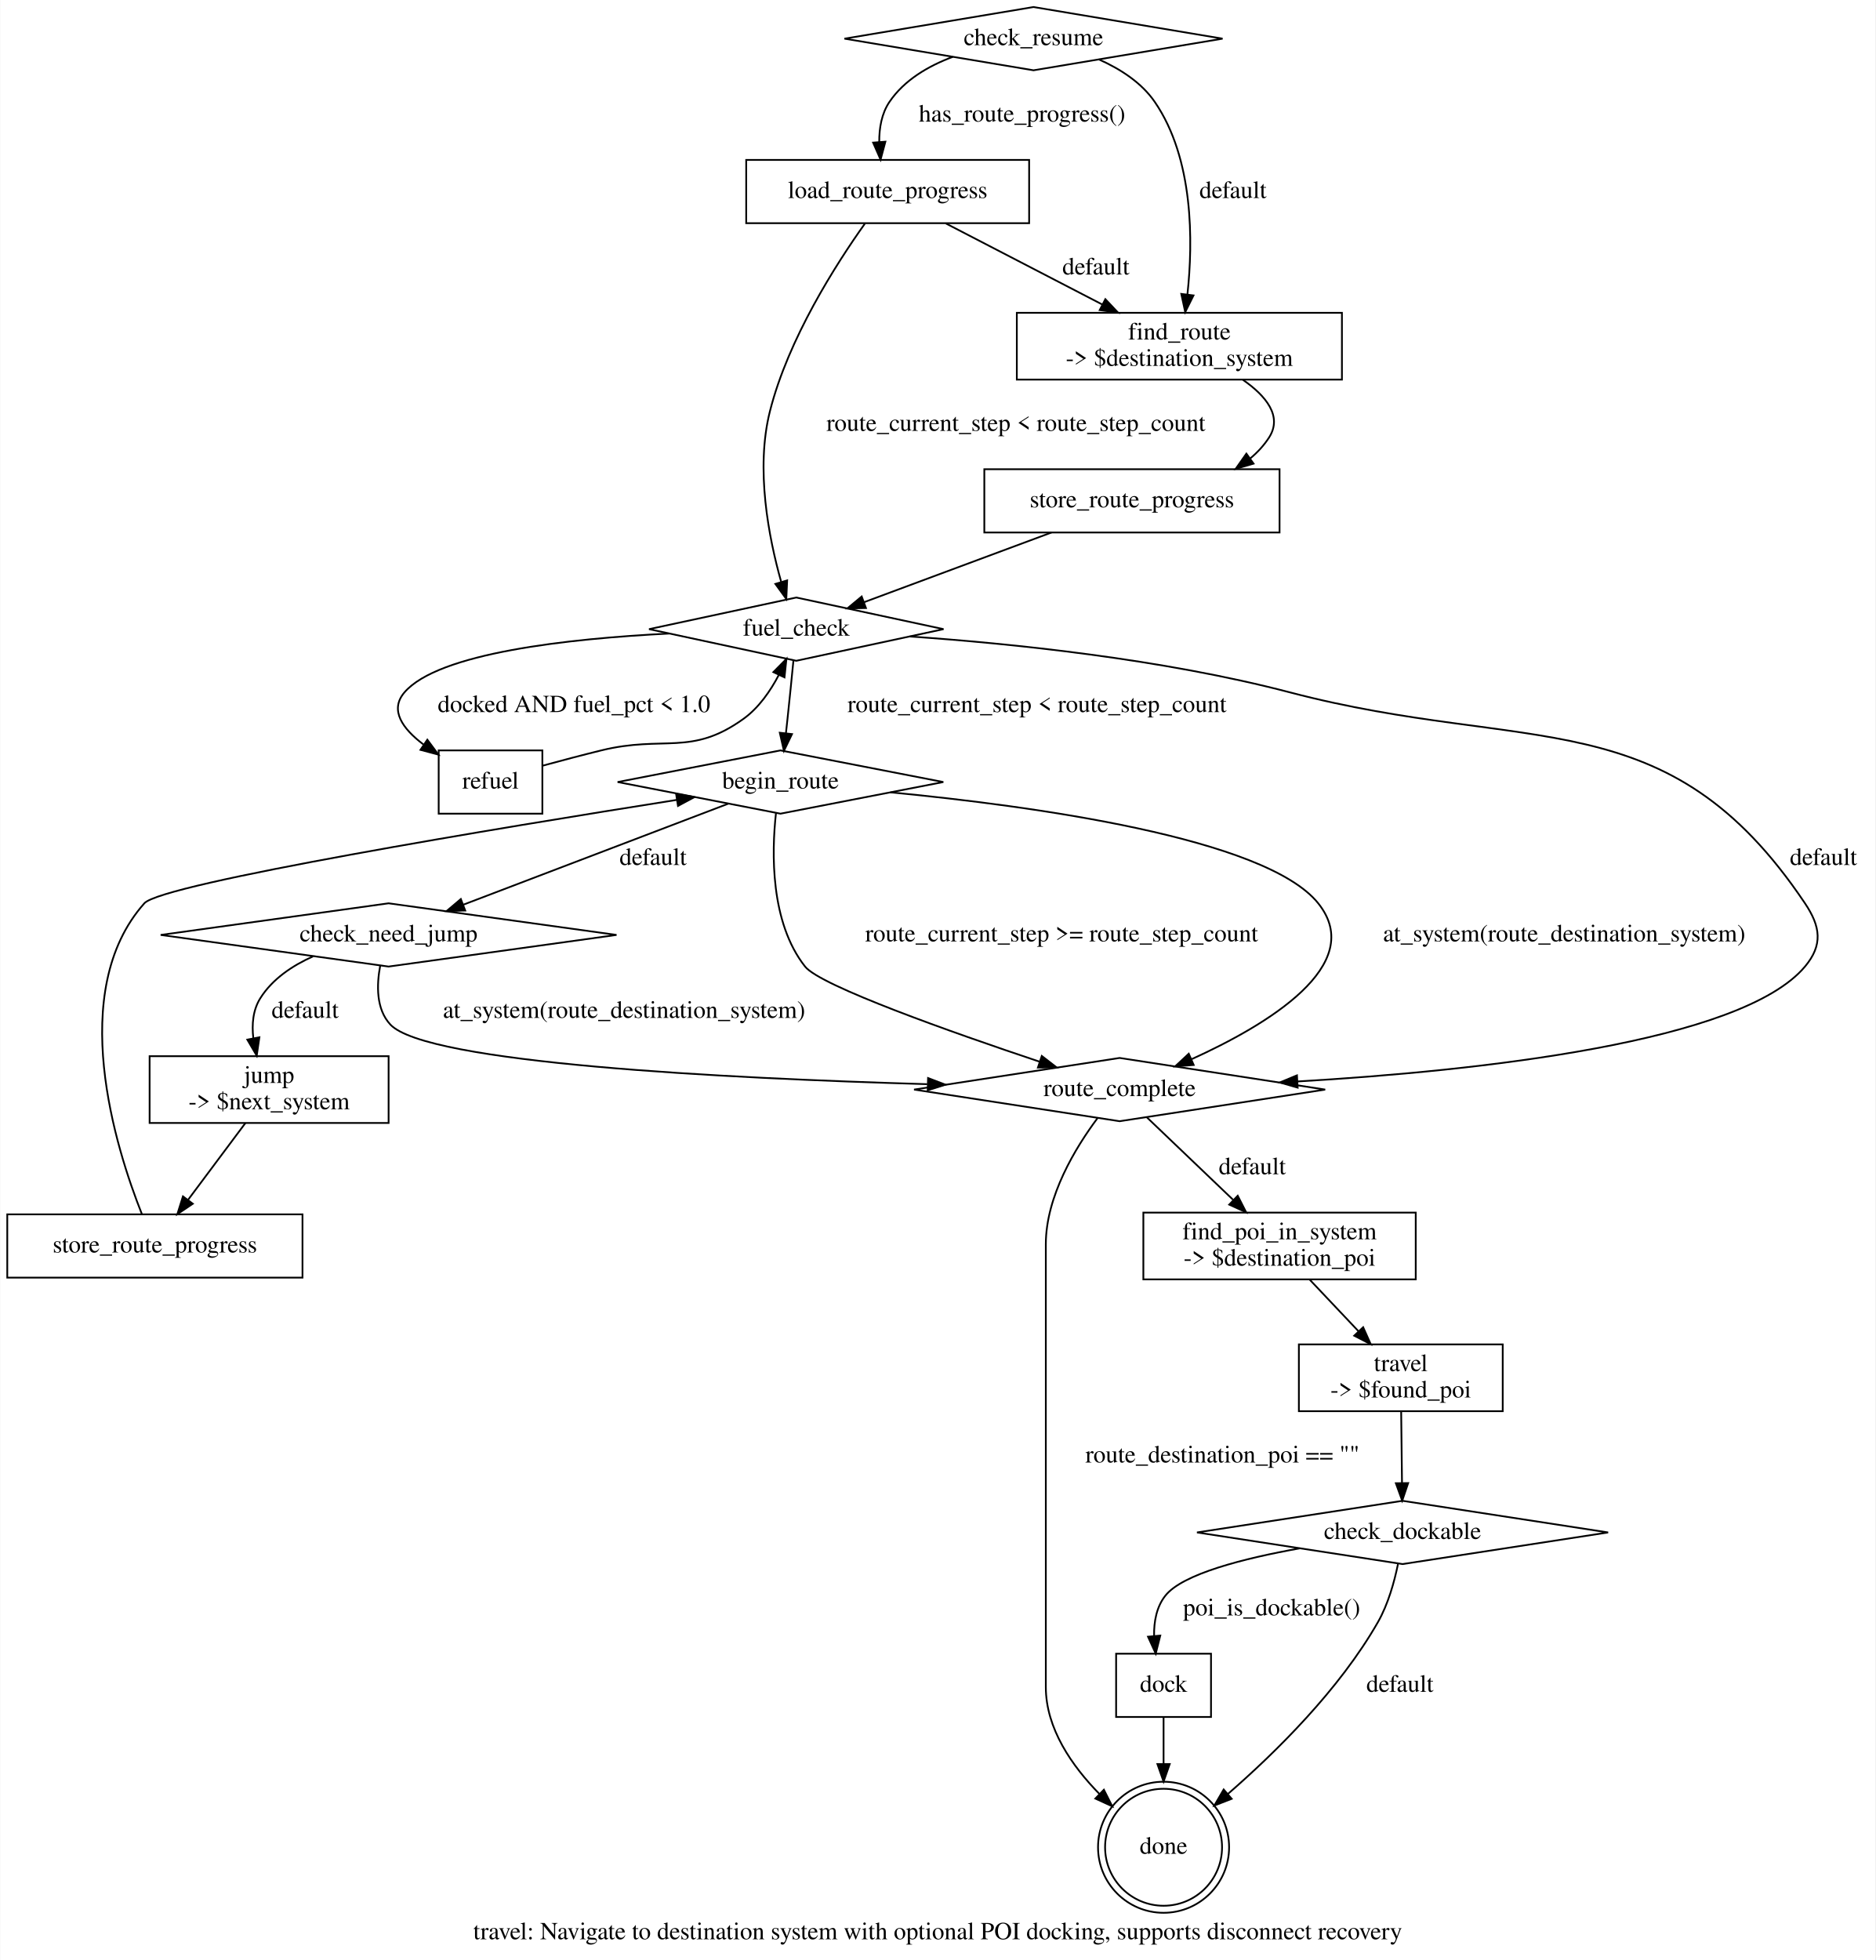
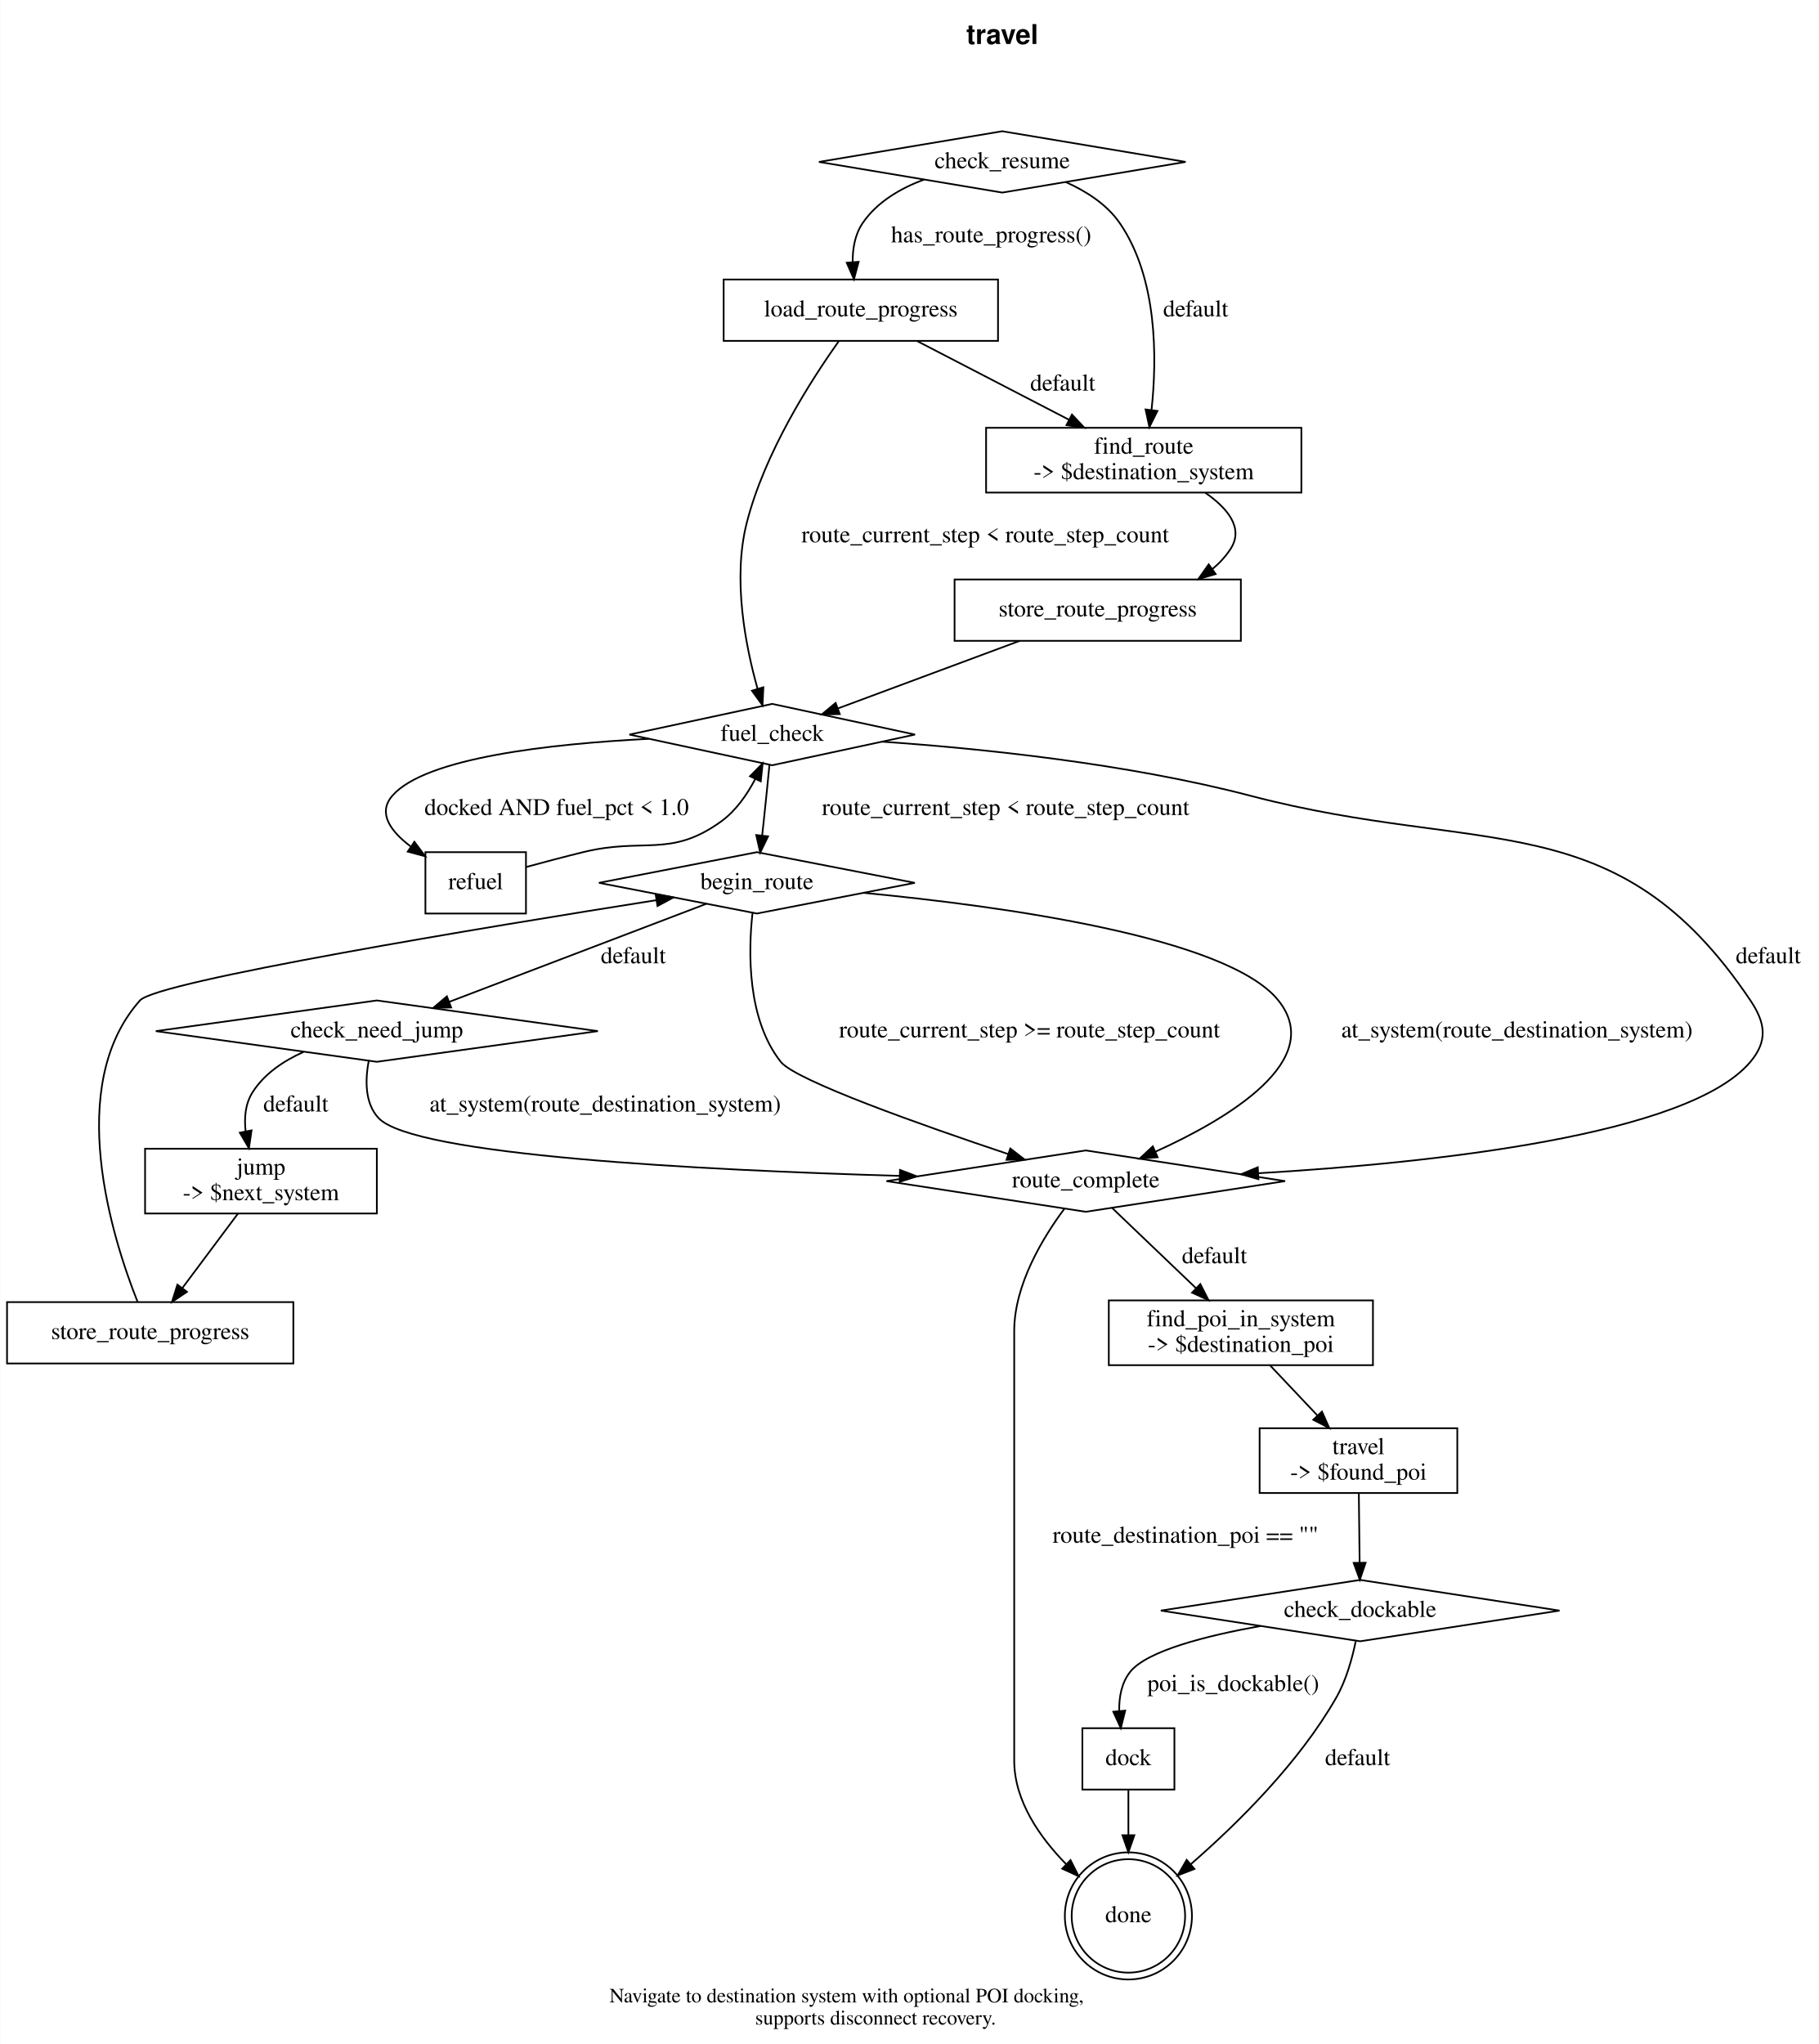
- <svg xmlns="http://www.w3.org/2000/svg" width="1067pt" height="1115pt" viewBox="0.00 0.00 1067.00 1115.29">
-   <g id="graph0" class="graph" transform="scale(1 1) rotate(0) translate(4 1111.29)">
-     <polygon fill="white" stroke="transparent" points="-4,4 -4,-1111.29 1063,-1111.29 1063,4 -4,4" />
-     <text text-anchor="middle" x="529.5" y="-7.8" font-family="Times,serif" font-size="14.00">travel: Navigate to destination system with optional POI docking, supports disconnect recovery</text>
+ <svg xmlns="http://www.w3.org/2000/svg" width="1067pt" height="1199pt" viewBox="0.00 0.00 1067.00 1199.29">
+   <g id="graph0" class="graph" transform="scale(1 1) rotate(0) translate(4 1195.29)">
+     <polygon fill="white" stroke="transparent" points="-4,4 -4,-1195.29 1063,-1195.29 1063,4 -4,4" />
+     <text text-anchor="start" x="353.5" y="-20.4" font-family="Times,serif" font-size="12.00">Navigate to destination system with optional POI docking,</text>
+     <text text-anchor="start" x="439" y="-7.4" font-family="Times,serif" font-size="12.00">supports disconnect recovery.</text>
    <g id="node1" class="node">
-       <polygon fill="none" stroke="black" points="584,-1107.29 476.42,-1089.29 584,-1071.29 691.58,-1089.29 584,-1107.29" />
-       <text text-anchor="middle" x="584" y="-1085.59" font-family="Times,serif" font-size="14.00">check_resume</text>
+       <text text-anchor="middle" x="584" y="-1169.49" font-family="Helvetica,sans-Serif" font-weight="bold" font-size="16.00">travel</text>
    </g>
    <g id="node2" class="node">
-       <polygon fill="none" stroke="black" points="581.5,-1020.29 420.5,-1020.29 420.5,-984.29 581.5,-984.29 581.5,-1020.29" />
-       <text text-anchor="middle" x="501" y="-998.59" font-family="Times,serif" font-size="14.00">load_route_progress</text>
-     </g>
-     <g id="edge1" class="edge">
-       <path fill="none" stroke="black" d="M538.12,-1078.96C524.21,-1073.78 510.4,-1065.74 502,-1053.29 497.54,-1046.69 496.15,-1038.39 496.2,-1030.47" />
-       <polygon fill="black" stroke="black" points="499.7,-1030.67 496.96,-1020.44 492.72,-1030.14 499.7,-1030.67" />
-       <text text-anchor="middle" x="577.5" y="-1042.09" font-family="Times,serif" font-size="14.00">has_route_progress()</text>
+       <polygon fill="none" stroke="black" points="584,-1118.29 476.42,-1100.29 584,-1082.29 691.58,-1100.29 584,-1118.29" />
+       <text text-anchor="middle" x="584" y="-1096.59" font-family="Times,serif" font-size="14.00">check_resume</text>
    </g>
    <g id="node3" class="node">
-       <polygon fill="none" stroke="black" points="759.5,-933.29 574.5,-933.29 574.5,-895.29 759.5,-895.29 759.5,-933.29" />
-       <text text-anchor="middle" x="667" y="-918.09" font-family="Times,serif" font-size="14.00">find_route</text>
-       <text text-anchor="middle" x="667" y="-903.09" font-family="Times,serif" font-size="14.00">-&gt; $destination_system</text>
+       <polygon fill="none" stroke="black" points="581.5,-1031.29 420.5,-1031.29 420.5,-995.29 581.5,-995.29 581.5,-1031.29" />
+       <text text-anchor="middle" x="501" y="-1009.59" font-family="Times,serif" font-size="14.00">load_route_progress</text>
    </g>
    <g id="edge2" class="edge">
-       <path fill="none" stroke="black" d="M621.18,-1077.48C633.21,-1072.13 645.4,-1064.37 653,-1053.29 675.2,-1020.93 674.81,-973.84 671.59,-943.89" />
-       <polygon fill="black" stroke="black" points="675.03,-943.18 670.32,-933.69 668.08,-944.05 675.03,-943.18" />
-       <text text-anchor="middle" x="697.5" y="-998.59" font-family="Times,serif" font-size="14.00">default</text>
+       <path fill="none" stroke="black" d="M538.12,-1089.96C524.21,-1084.78 510.4,-1076.74 502,-1064.29 497.54,-1057.69 496.15,-1049.39 496.2,-1041.47" />
+       <polygon fill="black" stroke="black" points="499.7,-1041.67 496.96,-1031.44 492.72,-1041.14 499.7,-1041.67" />
+       <text text-anchor="middle" x="577.5" y="-1053.09" font-family="Times,serif" font-size="14.00">has_route_progress()</text>
+     </g>
+     <g id="node4" class="node">
+       <polygon fill="none" stroke="black" points="759.5,-944.29 574.5,-944.29 574.5,-906.29 759.5,-906.29 759.5,-944.29" />
+       <text text-anchor="middle" x="667" y="-929.09" font-family="Times,serif" font-size="14.00">find_route</text>
+       <text text-anchor="middle" x="667" y="-914.09" font-family="Times,serif" font-size="14.00">-&gt; $destination_system</text>
+     </g>
+     <g id="edge3" class="edge">
+       <path fill="none" stroke="black" d="M621.18,-1088.48C633.21,-1083.13 645.4,-1075.37 653,-1064.29 675.2,-1031.93 674.81,-984.84 671.59,-954.89" />
+       <polygon fill="black" stroke="black" points="675.03,-954.18 670.32,-944.69 668.08,-955.05 675.03,-954.18" />
+       <text text-anchor="middle" x="697.5" y="-1009.59" font-family="Times,serif" font-size="14.00">default</text>
+     </g>
+     <g id="edge5" class="edge">
+       <path fill="none" stroke="black" d="M534.19,-995.1C559.7,-981.89 595.15,-963.52 623.01,-949.08" />
+       <polygon fill="black" stroke="black" points="624.88,-952.06 632.15,-944.35 621.66,-945.84 624.88,-952.06" />
+       <text text-anchor="middle" x="619.5" y="-966.09" font-family="Times,serif" font-size="14.00">default</text>
+     </g>
+     <g id="node6" class="node">
+       <polygon fill="none" stroke="black" points="449,-782.29 365.21,-764.29 449,-746.29 532.79,-764.29 449,-782.29" />
+       <text text-anchor="middle" x="449" y="-760.59" font-family="Times,serif" font-size="14.00">fuel_check</text>
    </g>
    <g id="edge4" class="edge">
-       <path fill="none" stroke="black" d="M534.19,-984.1C559.7,-970.89 595.15,-952.52 623.01,-938.08" />
-       <polygon fill="black" stroke="black" points="624.88,-941.06 632.15,-933.35 621.66,-934.84 624.88,-941.06" />
-       <text text-anchor="middle" x="619.5" y="-955.09" font-family="Times,serif" font-size="14.00">default</text>
+       <path fill="none" stroke="black" d="M487.99,-994.98C471.64,-972.02 444.44,-929.57 434,-888.29 425.69,-855.45 433.29,-816.46 440.36,-791.32" />
+       <polygon fill="black" stroke="black" points="443.8,-792.04 443.31,-781.45 437.09,-790.03 443.8,-792.04" />
+       <text text-anchor="middle" x="574" y="-877.09" font-family="Times,serif" font-size="14.00">route_current_step &lt; route_step_count</text>
    </g>
    <g id="node5" class="node">
-       <polygon fill="none" stroke="black" points="449,-771.29 365.21,-753.29 449,-735.29 532.79,-753.29 449,-771.29" />
-       <text text-anchor="middle" x="449" y="-749.59" font-family="Times,serif" font-size="14.00">fuel_check</text>
-     </g>
-     <g id="edge3" class="edge">
-       <path fill="none" stroke="black" d="M487.99,-983.98C471.64,-961.02 444.44,-918.57 434,-877.29 425.69,-844.45 433.29,-805.46 440.36,-780.32" />
-       <polygon fill="black" stroke="black" points="443.8,-781.04 443.31,-770.45 437.09,-779.03 443.8,-781.04" />
-       <text text-anchor="middle" x="574" y="-866.09" font-family="Times,serif" font-size="14.00">route_current_step &lt; route_step_count</text>
-     </g>
-     <g id="node4" class="node">
-       <polygon fill="none" stroke="black" points="724,-844.29 556,-844.29 556,-808.29 724,-808.29 724,-844.29" />
-       <text text-anchor="middle" x="640" y="-822.59" font-family="Times,serif" font-size="14.00">store_route_progress</text>
-     </g>
-     <g id="edge5" class="edge">
-       <path fill="none" stroke="black" d="M703.16,-895.16C716.16,-886.1 725.89,-874.49 718,-862.29 715.1,-857.81 711.48,-853.9 707.39,-850.49" />
-       <polygon fill="black" stroke="black" points="709.2,-847.48 699.03,-844.51 705.13,-853.17 709.2,-847.48" />
+       <polygon fill="none" stroke="black" points="724,-855.29 556,-855.29 556,-819.29 724,-819.29 724,-855.29" />
+       <text text-anchor="middle" x="640" y="-833.59" font-family="Times,serif" font-size="14.00">store_route_progress</text>
    </g>
    <g id="edge6" class="edge">
-       <path fill="none" stroke="black" d="M594.25,-808.29C561.69,-796.18 518.41,-780.1 487.59,-768.64" />
-       <polygon fill="black" stroke="black" points="488.64,-765.3 478.05,-765.09 486.21,-771.86 488.64,-765.3" />
-     </g>
-     <g id="node6" class="node">
-       <polygon fill="none" stroke="black" points="304.5,-684.29 245.5,-684.29 245.5,-648.29 304.5,-648.29 304.5,-684.29" />
-       <text text-anchor="middle" x="275" y="-662.59" font-family="Times,serif" font-size="14.00">refuel</text>
+       <path fill="none" stroke="black" d="M703.16,-906.16C716.16,-897.1 725.89,-885.49 718,-873.29 715.1,-868.81 711.48,-864.9 707.39,-861.49" />
+       <polygon fill="black" stroke="black" points="709.2,-858.48 699.03,-855.51 705.13,-864.17 709.2,-858.48" />
    </g>
    <g id="edge7" class="edge">
-       <path fill="none" stroke="black" d="M376.65,-750.79C319.12,-747.89 245.2,-739.74 226,-717.29 217.33,-707.16 225.09,-696.53 236.79,-687.69" />
-       <polygon fill="black" stroke="black" points="239.04,-690.39 245.36,-681.89 235.12,-684.6 239.04,-690.39" />
-       <text text-anchor="middle" x="322.5" y="-706.09" font-family="Times,serif" font-size="14.00">docked AND fuel_pct &lt; 1.0</text>
+       <path fill="none" stroke="black" d="M594.25,-819.29C561.69,-807.18 518.41,-791.1 487.59,-779.64" />
+       <polygon fill="black" stroke="black" points="488.64,-776.3 478.05,-776.09 486.21,-782.86 488.64,-776.3" />
    </g>
    <g id="node7" class="node">
-       <polygon fill="none" stroke="black" points="440,-684.29 347.33,-666.29 440,-648.29 532.67,-666.29 440,-684.29" />
-       <text text-anchor="middle" x="440" y="-662.59" font-family="Times,serif" font-size="14.00">begin_route</text>
+       <polygon fill="none" stroke="black" points="304.5,-695.29 245.5,-695.29 245.5,-659.29 304.5,-659.29 304.5,-695.29" />
+       <text text-anchor="middle" x="275" y="-673.59" font-family="Times,serif" font-size="14.00">refuel</text>
    </g>
    <g id="edge8" class="edge">
-       <path fill="none" stroke="black" d="M447.39,-735.62C446.44,-725.9 445.19,-713.4 444,-702.29 443.71,-699.59 443.4,-696.78 443.09,-693.97" />
-       <polygon fill="black" stroke="black" points="446.56,-693.57 441.96,-684.02 439.61,-694.35 446.56,-693.57" />
-       <text text-anchor="middle" x="586" y="-706.09" font-family="Times,serif" font-size="14.00">route_current_step &lt; route_step_count</text>
+       <path fill="none" stroke="black" d="M376.65,-761.79C319.12,-758.89 245.2,-750.74 226,-728.29 217.33,-718.16 225.09,-707.53 236.79,-698.69" />
+       <polygon fill="black" stroke="black" points="239.04,-701.39 245.36,-692.89 235.12,-695.6 239.04,-701.39" />
+       <text text-anchor="middle" x="322.5" y="-717.09" font-family="Times,serif" font-size="14.00">docked AND fuel_pct &lt; 1.0</text>
+     </g>
+     <g id="node8" class="node">
+       <polygon fill="none" stroke="black" points="440,-695.29 347.33,-677.29 440,-659.29 532.67,-677.29 440,-695.29" />
+       <text text-anchor="middle" x="440" y="-673.59" font-family="Times,serif" font-size="14.00">begin_route</text>
+     </g>
+     <g id="edge9" class="edge">
+       <path fill="none" stroke="black" d="M447.39,-746.62C446.44,-736.9 445.19,-724.4 444,-713.29 443.71,-710.59 443.4,-707.78 443.09,-704.97" />
+       <polygon fill="black" stroke="black" points="446.56,-704.57 441.96,-695.02 439.61,-705.35 446.56,-704.57" />
+       <text text-anchor="middle" x="586" y="-717.09" font-family="Times,serif" font-size="14.00">route_current_step &lt; route_step_count</text>
+     </g>
+     <g id="node12" class="node">
+       <polygon fill="none" stroke="black" points="633,-520.29 516.03,-502.29 633,-484.29 749.97,-502.29 633,-520.29" />
+       <text text-anchor="middle" x="633" y="-498.59" font-family="Times,serif" font-size="14.00">route_complete</text>
+     </g>
+     <g id="edge10" class="edge">
+       <path fill="none" stroke="black" d="M513.53,-760.12C571.08,-756.14 657.24,-747.36 730,-728.29 866.12,-692.62 944.59,-725.14 1023,-608.29 1031.92,-595.01 1033.28,-584.55 1023,-572.29 986.82,-529.15 837.28,-512.97 734.25,-506.91" />
+       <polygon fill="black" stroke="black" points="734.3,-503.4 724.12,-506.33 733.91,-510.39 734.3,-503.4" />
+       <text text-anchor="middle" x="1033.5" y="-630.09" font-family="Times,serif" font-size="14.00">default</text>
+     </g>
+     <g id="edge11" class="edge">
+       <path fill="none" stroke="black" d="M304.73,-686.61C315.22,-689.47 327.11,-692.62 338,-695.29 373.81,-704.1 389.08,-691.73 419,-713.29 427.66,-719.53 434.27,-729.11 439.05,-738.22" />
+       <polygon fill="black" stroke="black" points="435.95,-739.84 443.39,-747.38 442.28,-736.84 435.95,-739.84" />
+     </g>
+     <g id="node9" class="node">
+       <polygon fill="none" stroke="black" points="217,-608.29 87.3,-590.29 217,-572.29 346.7,-590.29 217,-608.29" />
+       <text text-anchor="middle" x="217" y="-586.59" font-family="Times,serif" font-size="14.00">check_need_jump</text>
+     </g>
+     <g id="edge14" class="edge">
+       <path fill="none" stroke="black" d="M410.39,-665.01C371.73,-650.27 303.79,-624.38 259.6,-607.53" />
+       <polygon fill="black" stroke="black" points="260.6,-604.17 250,-603.87 258.1,-610.71 260.6,-604.17" />
+       <text text-anchor="middle" x="367.5" y="-630.09" font-family="Times,serif" font-size="14.00">default</text>
+     </g>
+     <g id="edge12" class="edge">
+       <path fill="none" stroke="black" d="M437.43,-659.55C434.96,-637.18 434.13,-597.46 454,-572.29 462.68,-561.3 537.3,-534.94 587.41,-518.17" />
+       <polygon fill="black" stroke="black" points="588.7,-521.43 597.08,-514.95 586.49,-514.79 588.7,-521.43" />
+       <text text-anchor="middle" x="600" y="-586.59" font-family="Times,serif" font-size="14.00">route_current_step &gt;= route_step_count</text>
+     </g>
+     <g id="edge13" class="edge">
+       <path fill="none" stroke="black" d="M502.54,-671.43C583.02,-663.73 716.08,-645.6 746,-608.29 774.12,-573.24 716.82,-539.03 674,-519.61" />
+       <polygon fill="black" stroke="black" points="675.14,-516.29 664.58,-515.47 672.33,-522.7 675.14,-516.29" />
+       <text text-anchor="middle" x="886" y="-586.59" font-family="Times,serif" font-size="14.00">at_system(route_destination_system)</text>
+     </g>
+     <g id="node10" class="node">
+       <polygon fill="none" stroke="black" points="217,-521.29 81,-521.29 81,-483.29 217,-483.29 217,-521.29" />
+       <text text-anchor="middle" x="149" y="-506.09" font-family="Times,serif" font-size="14.00">jump</text>
+       <text text-anchor="middle" x="149" y="-491.09" font-family="Times,serif" font-size="14.00">-&gt; $next_system</text>
+     </g>
+     <g id="edge16" class="edge">
+       <path fill="none" stroke="black" d="M173.99,-578.08C162.25,-572.83 150.89,-565.24 144,-554.29 139.78,-547.59 139.1,-539.39 140.01,-531.53" />
+       <polygon fill="black" stroke="black" points="143.47,-532.05 141.95,-521.57 136.6,-530.71 143.47,-532.05" />
+       <text text-anchor="middle" x="169.5" y="-543.09" font-family="Times,serif" font-size="14.00">default</text>
+     </g>
+     <g id="edge15" class="edge">
+       <path fill="none" stroke="black" d="M212.22,-572.79C210.16,-561.89 209.81,-548.04 218,-539.29 238.55,-517.33 407.63,-508.71 523.53,-505.37" />
+       <polygon fill="black" stroke="black" points="523.98,-508.86 533.87,-505.08 523.78,-501.86 523.98,-508.86" />
+       <text text-anchor="middle" x="351" y="-543.09" font-family="Times,serif" font-size="14.00">at_system(route_destination_system)</text>
    </g>
    <g id="node11" class="node">
-       <polygon fill="none" stroke="black" points="633,-509.29 516.03,-491.29 633,-473.29 749.97,-491.29 633,-509.29" />
-       <text text-anchor="middle" x="633" y="-487.59" font-family="Times,serif" font-size="14.00">route_complete</text>
-     </g>
-     <g id="edge9" class="edge">
-       <path fill="none" stroke="black" d="M513.53,-749.12C571.08,-745.14 657.24,-736.36 730,-717.29 866.12,-681.62 944.59,-714.14 1023,-597.29 1031.92,-584.01 1033.28,-573.55 1023,-561.29 986.82,-518.15 837.28,-501.97 734.25,-495.91" />
-       <polygon fill="black" stroke="black" points="734.3,-492.4 724.12,-495.33 733.91,-499.39 734.3,-492.4" />
-       <text text-anchor="middle" x="1033.5" y="-619.09" font-family="Times,serif" font-size="14.00">default</text>
-     </g>
-     <g id="edge10" class="edge">
-       <path fill="none" stroke="black" d="M304.73,-675.61C315.22,-678.47 327.11,-681.62 338,-684.29 373.81,-693.1 389.08,-680.73 419,-702.29 427.66,-708.53 434.27,-718.11 439.05,-727.22" />
-       <polygon fill="black" stroke="black" points="435.95,-728.84 443.39,-736.38 442.28,-725.84 435.95,-728.84" />
-     </g>
-     <g id="node8" class="node">
-       <polygon fill="none" stroke="black" points="217,-597.29 87.3,-579.29 217,-561.29 346.7,-579.29 217,-597.29" />
-       <text text-anchor="middle" x="217" y="-575.59" font-family="Times,serif" font-size="14.00">check_need_jump</text>
-     </g>
-     <g id="edge13" class="edge">
-       <path fill="none" stroke="black" d="M410.39,-654.01C371.73,-639.27 303.79,-613.38 259.6,-596.53" />
-       <polygon fill="black" stroke="black" points="260.6,-593.17 250,-592.87 258.1,-599.71 260.6,-593.17" />
-       <text text-anchor="middle" x="367.5" y="-619.09" font-family="Times,serif" font-size="14.00">default</text>
-     </g>
-     <g id="edge11" class="edge">
-       <path fill="none" stroke="black" d="M437.43,-648.55C434.96,-626.18 434.13,-586.46 454,-561.29 462.68,-550.3 537.3,-523.94 587.41,-507.17" />
-       <polygon fill="black" stroke="black" points="588.7,-510.43 597.08,-503.95 586.49,-503.79 588.7,-510.43" />
-       <text text-anchor="middle" x="600" y="-575.59" font-family="Times,serif" font-size="14.00">route_current_step &gt;= route_step_count</text>
-     </g>
-     <g id="edge12" class="edge">
-       <path fill="none" stroke="black" d="M502.54,-660.43C583.02,-652.73 716.08,-634.6 746,-597.29 774.12,-562.24 716.82,-528.03 674,-508.61" />
-       <polygon fill="black" stroke="black" points="675.14,-505.29 664.58,-504.47 672.33,-511.7 675.14,-505.29" />
-       <text text-anchor="middle" x="886" y="-575.59" font-family="Times,serif" font-size="14.00">at_system(route_destination_system)</text>
-     </g>
-     <g id="node9" class="node">
-       <polygon fill="none" stroke="black" points="217,-510.29 81,-510.29 81,-472.29 217,-472.29 217,-510.29" />
-       <text text-anchor="middle" x="149" y="-495.09" font-family="Times,serif" font-size="14.00">jump</text>
-       <text text-anchor="middle" x="149" y="-480.09" font-family="Times,serif" font-size="14.00">-&gt; $next_system</text>
-     </g>
-     <g id="edge15" class="edge">
-       <path fill="none" stroke="black" d="M173.99,-567.08C162.25,-561.83 150.89,-554.24 144,-543.29 139.78,-536.59 139.1,-528.39 140.01,-520.53" />
-       <polygon fill="black" stroke="black" points="143.47,-521.05 141.95,-510.57 136.6,-519.71 143.47,-521.05" />
-       <text text-anchor="middle" x="169.5" y="-532.09" font-family="Times,serif" font-size="14.00">default</text>
-     </g>
-     <g id="edge14" class="edge">
-       <path fill="none" stroke="black" d="M212.22,-561.79C210.16,-550.89 209.81,-537.04 218,-528.29 238.55,-506.33 407.63,-497.71 523.53,-494.37" />
-       <polygon fill="black" stroke="black" points="523.98,-497.86 533.87,-494.08 523.78,-490.86 523.98,-497.86" />
-       <text text-anchor="middle" x="351" y="-532.09" font-family="Times,serif" font-size="14.00">at_system(route_destination_system)</text>
-     </g>
-     <g id="node10" class="node">
-       <polygon fill="none" stroke="black" points="168,-420.29 0,-420.29 0,-384.29 168,-384.29 168,-420.29" />
-       <text text-anchor="middle" x="84" y="-398.59" font-family="Times,serif" font-size="14.00">store_route_progress</text>
-     </g>
-     <g id="edge16" class="edge">
-       <path fill="none" stroke="black" d="M135.53,-472.27C126.11,-459.66 113.39,-442.63 102.95,-428.65" />
-       <polygon fill="black" stroke="black" points="105.58,-426.33 96.79,-420.41 99.97,-430.52 105.58,-426.33" />
+       <polygon fill="none" stroke="black" points="168,-431.29 0,-431.29 0,-395.29 168,-395.29 168,-431.29" />
+       <text text-anchor="middle" x="84" y="-409.59" font-family="Times,serif" font-size="14.00">store_route_progress</text>
    </g>
    <g id="edge17" class="edge">
-       <path fill="none" stroke="black" d="M76.61,-420.41C61.78,-457.76 33.43,-547.19 78,-597.29 88.05,-608.6 281.08,-640.35 381.05,-656.14" />
-       <polygon fill="black" stroke="black" points="380.59,-659.61 391.01,-657.71 381.68,-652.7 380.59,-659.61" />
+       <path fill="none" stroke="black" d="M135.53,-483.27C126.11,-470.66 113.39,-453.63 102.95,-439.65" />
+       <polygon fill="black" stroke="black" points="105.58,-437.33 96.79,-431.41 99.97,-441.52 105.58,-437.33" />
    </g>
-     <g id="node12" class="node">
-       <polygon fill="none" stroke="black" points="801.5,-421.29 646.5,-421.29 646.5,-383.29 801.5,-383.29 801.5,-421.29" />
-       <text text-anchor="middle" x="724" y="-406.09" font-family="Times,serif" font-size="14.00">find_poi_in_system</text>
-       <text text-anchor="middle" x="724" y="-391.09" font-family="Times,serif" font-size="14.00">-&gt; $destination_poi</text>
+     <g id="edge18" class="edge">
+       <path fill="none" stroke="black" d="M76.61,-431.41C61.78,-468.76 33.43,-558.19 78,-608.29 88.05,-619.6 281.08,-651.35 381.05,-667.14" />
+       <polygon fill="black" stroke="black" points="380.59,-670.61 391.01,-668.71 381.68,-663.7 380.59,-670.61" />
+     </g>
+     <g id="node13" class="node">
+       <polygon fill="none" stroke="black" points="801.5,-432.29 646.5,-432.29 646.5,-394.29 801.5,-394.29 801.5,-432.29" />
+       <text text-anchor="middle" x="724" y="-417.09" font-family="Times,serif" font-size="14.00">find_poi_in_system</text>
+       <text text-anchor="middle" x="724" y="-402.09" font-family="Times,serif" font-size="14.00">-&gt; $destination_poi</text>
+     </g>
+     <g id="edge20" class="edge">
+       <path fill="none" stroke="black" d="M648.44,-486.54C661.86,-473.7 681.6,-454.83 697.54,-439.6" />
+       <polygon fill="black" stroke="black" points="700.2,-441.89 705.01,-432.45 695.36,-436.83 700.2,-441.89" />
+       <text text-anchor="middle" x="708.5" y="-454.09" font-family="Times,serif" font-size="14.00">default</text>
+     </g>
+     <g id="node17" class="node">
+       <ellipse fill="none" stroke="black" cx="658" cy="-71.15" rx="33.28" ry="33.28" />
+       <ellipse fill="none" stroke="black" cx="658" cy="-71.15" rx="37.29" ry="37.29" />
+       <text text-anchor="middle" x="658" y="-67.45" font-family="Times,serif" font-size="14.00">done</text>
    </g>
    <g id="edge19" class="edge">
-       <path fill="none" stroke="black" d="M648.44,-475.54C661.86,-462.7 681.6,-443.83 697.54,-428.6" />
-       <polygon fill="black" stroke="black" points="700.2,-430.89 705.01,-421.45 695.36,-425.83 700.2,-430.89" />
-       <text text-anchor="middle" x="708.5" y="-443.09" font-family="Times,serif" font-size="14.00">default</text>
+       <path fill="none" stroke="black" d="M620.4,-486.02C608.03,-469.43 591,-441.63 591,-414.29 591,-414.29 591,-414.29 591,-162.29 591,-138.79 605.85,-117.43 621.57,-101.41" />
+       <polygon fill="black" stroke="black" points="624.04,-103.9 628.81,-94.44 619.18,-98.86 624.04,-103.9" />
+       <text text-anchor="middle" x="691.5" y="-290.09" font-family="Times,serif" font-size="14.00">route_destination_poi == ""</text>
+     </g>
+     <g id="node14" class="node">
+       <polygon fill="none" stroke="black" points="851,-357.29 735,-357.29 735,-319.29 851,-319.29 851,-357.29" />
+       <text text-anchor="middle" x="793" y="-342.09" font-family="Times,serif" font-size="14.00">travel</text>
+       <text text-anchor="middle" x="793" y="-327.09" font-family="Times,serif" font-size="14.00">-&gt; $found_poi</text>
+     </g>
+     <g id="edge21" class="edge">
+       <path fill="none" stroke="black" d="M741.06,-394.25C749.43,-385.39 759.67,-374.56 768.84,-364.86" />
+       <polygon fill="black" stroke="black" points="771.58,-367.06 775.9,-357.38 766.49,-362.25 771.58,-367.06" />
+     </g>
+     <g id="node15" class="node">
+       <polygon fill="none" stroke="black" points="794,-268.29 677.03,-250.29 794,-232.29 910.97,-250.29 794,-268.29" />
+       <text text-anchor="middle" x="794" y="-246.59" font-family="Times,serif" font-size="14.00">check_dockable</text>
+     </g>
+     <g id="edge22" class="edge">
+       <path fill="none" stroke="black" d="M793.21,-319.06C793.35,-307.23 793.53,-291.61 793.69,-278.35" />
+       <polygon fill="black" stroke="black" points="797.19,-278.38 793.8,-268.34 790.19,-278.29 797.19,-278.38" />
    </g>
    <g id="node16" class="node">
-       <ellipse fill="none" stroke="black" cx="658" cy="-60.15" rx="33.28" ry="33.28" />
-       <ellipse fill="none" stroke="black" cx="658" cy="-60.15" rx="37.29" ry="37.29" />
-       <text text-anchor="middle" x="658" y="-56.45" font-family="Times,serif" font-size="14.00">done</text>
-     </g>
-     <g id="edge18" class="edge">
-       <path fill="none" stroke="black" d="M620.4,-475.02C608.03,-458.43 591,-430.63 591,-403.29 591,-403.29 591,-403.29 591,-151.29 591,-127.79 605.85,-106.43 621.57,-90.41" />
-       <polygon fill="black" stroke="black" points="624.04,-92.9 628.81,-83.44 619.18,-87.86 624.04,-92.9" />
-       <text text-anchor="middle" x="691.5" y="-279.09" font-family="Times,serif" font-size="14.00">route_destination_poi == ""</text>
-     </g>
-     <g id="node13" class="node">
-       <polygon fill="none" stroke="black" points="851,-346.29 735,-346.29 735,-308.29 851,-308.29 851,-346.29" />
-       <text text-anchor="middle" x="793" y="-331.09" font-family="Times,serif" font-size="14.00">travel</text>
-       <text text-anchor="middle" x="793" y="-316.09" font-family="Times,serif" font-size="14.00">-&gt; $found_poi</text>
-     </g>
-     <g id="edge20" class="edge">
-       <path fill="none" stroke="black" d="M741.06,-383.25C749.43,-374.39 759.67,-363.56 768.84,-353.86" />
-       <polygon fill="black" stroke="black" points="771.58,-356.06 775.9,-346.38 766.49,-351.25 771.58,-356.06" />
-     </g>
-     <g id="node14" class="node">
-       <polygon fill="none" stroke="black" points="794,-257.29 677.03,-239.29 794,-221.29 910.97,-239.29 794,-257.29" />
-       <text text-anchor="middle" x="794" y="-235.59" font-family="Times,serif" font-size="14.00">check_dockable</text>
-     </g>
-     <g id="edge21" class="edge">
-       <path fill="none" stroke="black" d="M793.21,-308.06C793.35,-296.23 793.53,-280.61 793.69,-267.35" />
-       <polygon fill="black" stroke="black" points="797.19,-267.38 793.8,-257.34 790.19,-267.29 797.19,-267.38" />
-     </g>
-     <g id="node15" class="node">
-       <polygon fill="none" stroke="black" points="685,-170.29 631,-170.29 631,-134.29 685,-134.29 685,-170.29" />
-       <text text-anchor="middle" x="658" y="-148.59" font-family="Times,serif" font-size="14.00">dock</text>
-     </g>
-     <g id="edge22" class="edge">
-       <path fill="none" stroke="black" d="M735.54,-230.25C703.68,-224.54 668.79,-215.69 659,-203.29 653.99,-196.95 652.49,-188.6 652.61,-180.54" />
-       <polygon fill="black" stroke="black" points="656.12,-180.6 653.55,-170.32 649.15,-179.96 656.12,-180.6" />
-       <text text-anchor="middle" x="719.5" y="-192.09" font-family="Times,serif" font-size="14.00">poi_is_dockable()</text>
+       <polygon fill="none" stroke="black" points="685,-181.29 631,-181.29 631,-145.29 685,-145.29 685,-181.29" />
+       <text text-anchor="middle" x="658" y="-159.59" font-family="Times,serif" font-size="14.00">dock</text>
    </g>
    <g id="edge23" class="edge">
-       <path fill="none" stroke="black" d="M791.39,-221.28C789.33,-211.21 785.81,-198.47 780,-188.29 758.05,-149.85 721.93,-114.24 694.67,-90.54" />
-       <polygon fill="black" stroke="black" points="696.76,-87.72 686.88,-83.88 692.21,-93.04 696.76,-87.72" />
-       <text text-anchor="middle" x="792.5" y="-148.59" font-family="Times,serif" font-size="14.00">default</text>
+       <path fill="none" stroke="black" d="M735.54,-241.25C703.68,-235.54 668.79,-226.69 659,-214.29 653.99,-207.95 652.49,-199.6 652.61,-191.54" />
+       <polygon fill="black" stroke="black" points="656.12,-191.6 653.55,-181.32 649.15,-190.96 656.12,-191.6" />
+       <text text-anchor="middle" x="719.5" y="-203.09" font-family="Times,serif" font-size="14.00">poi_is_dockable()</text>
    </g>
    <g id="edge24" class="edge">
-       <path fill="none" stroke="black" d="M658,-133.91C658,-126.32 658,-117.02 658,-107.64" />
-       <polygon fill="black" stroke="black" points="661.5,-107.5 658,-97.5 654.5,-107.5 661.5,-107.5" />
+       <path fill="none" stroke="black" d="M791.39,-232.28C789.33,-222.21 785.81,-209.47 780,-199.29 758.05,-160.85 721.93,-125.24 694.67,-101.54" />
+       <polygon fill="black" stroke="black" points="696.76,-98.72 686.88,-94.88 692.21,-104.04 696.76,-98.72" />
+       <text text-anchor="middle" x="792.5" y="-159.59" font-family="Times,serif" font-size="14.00">default</text>
+     </g>
+     <g id="edge25" class="edge">
+       <path fill="none" stroke="black" d="M658,-144.91C658,-137.32 658,-128.02 658,-118.64" />
+       <polygon fill="black" stroke="black" points="661.5,-118.5 658,-108.5 654.5,-118.5 661.5,-118.5" />
    </g>
  </g>
</svg>
